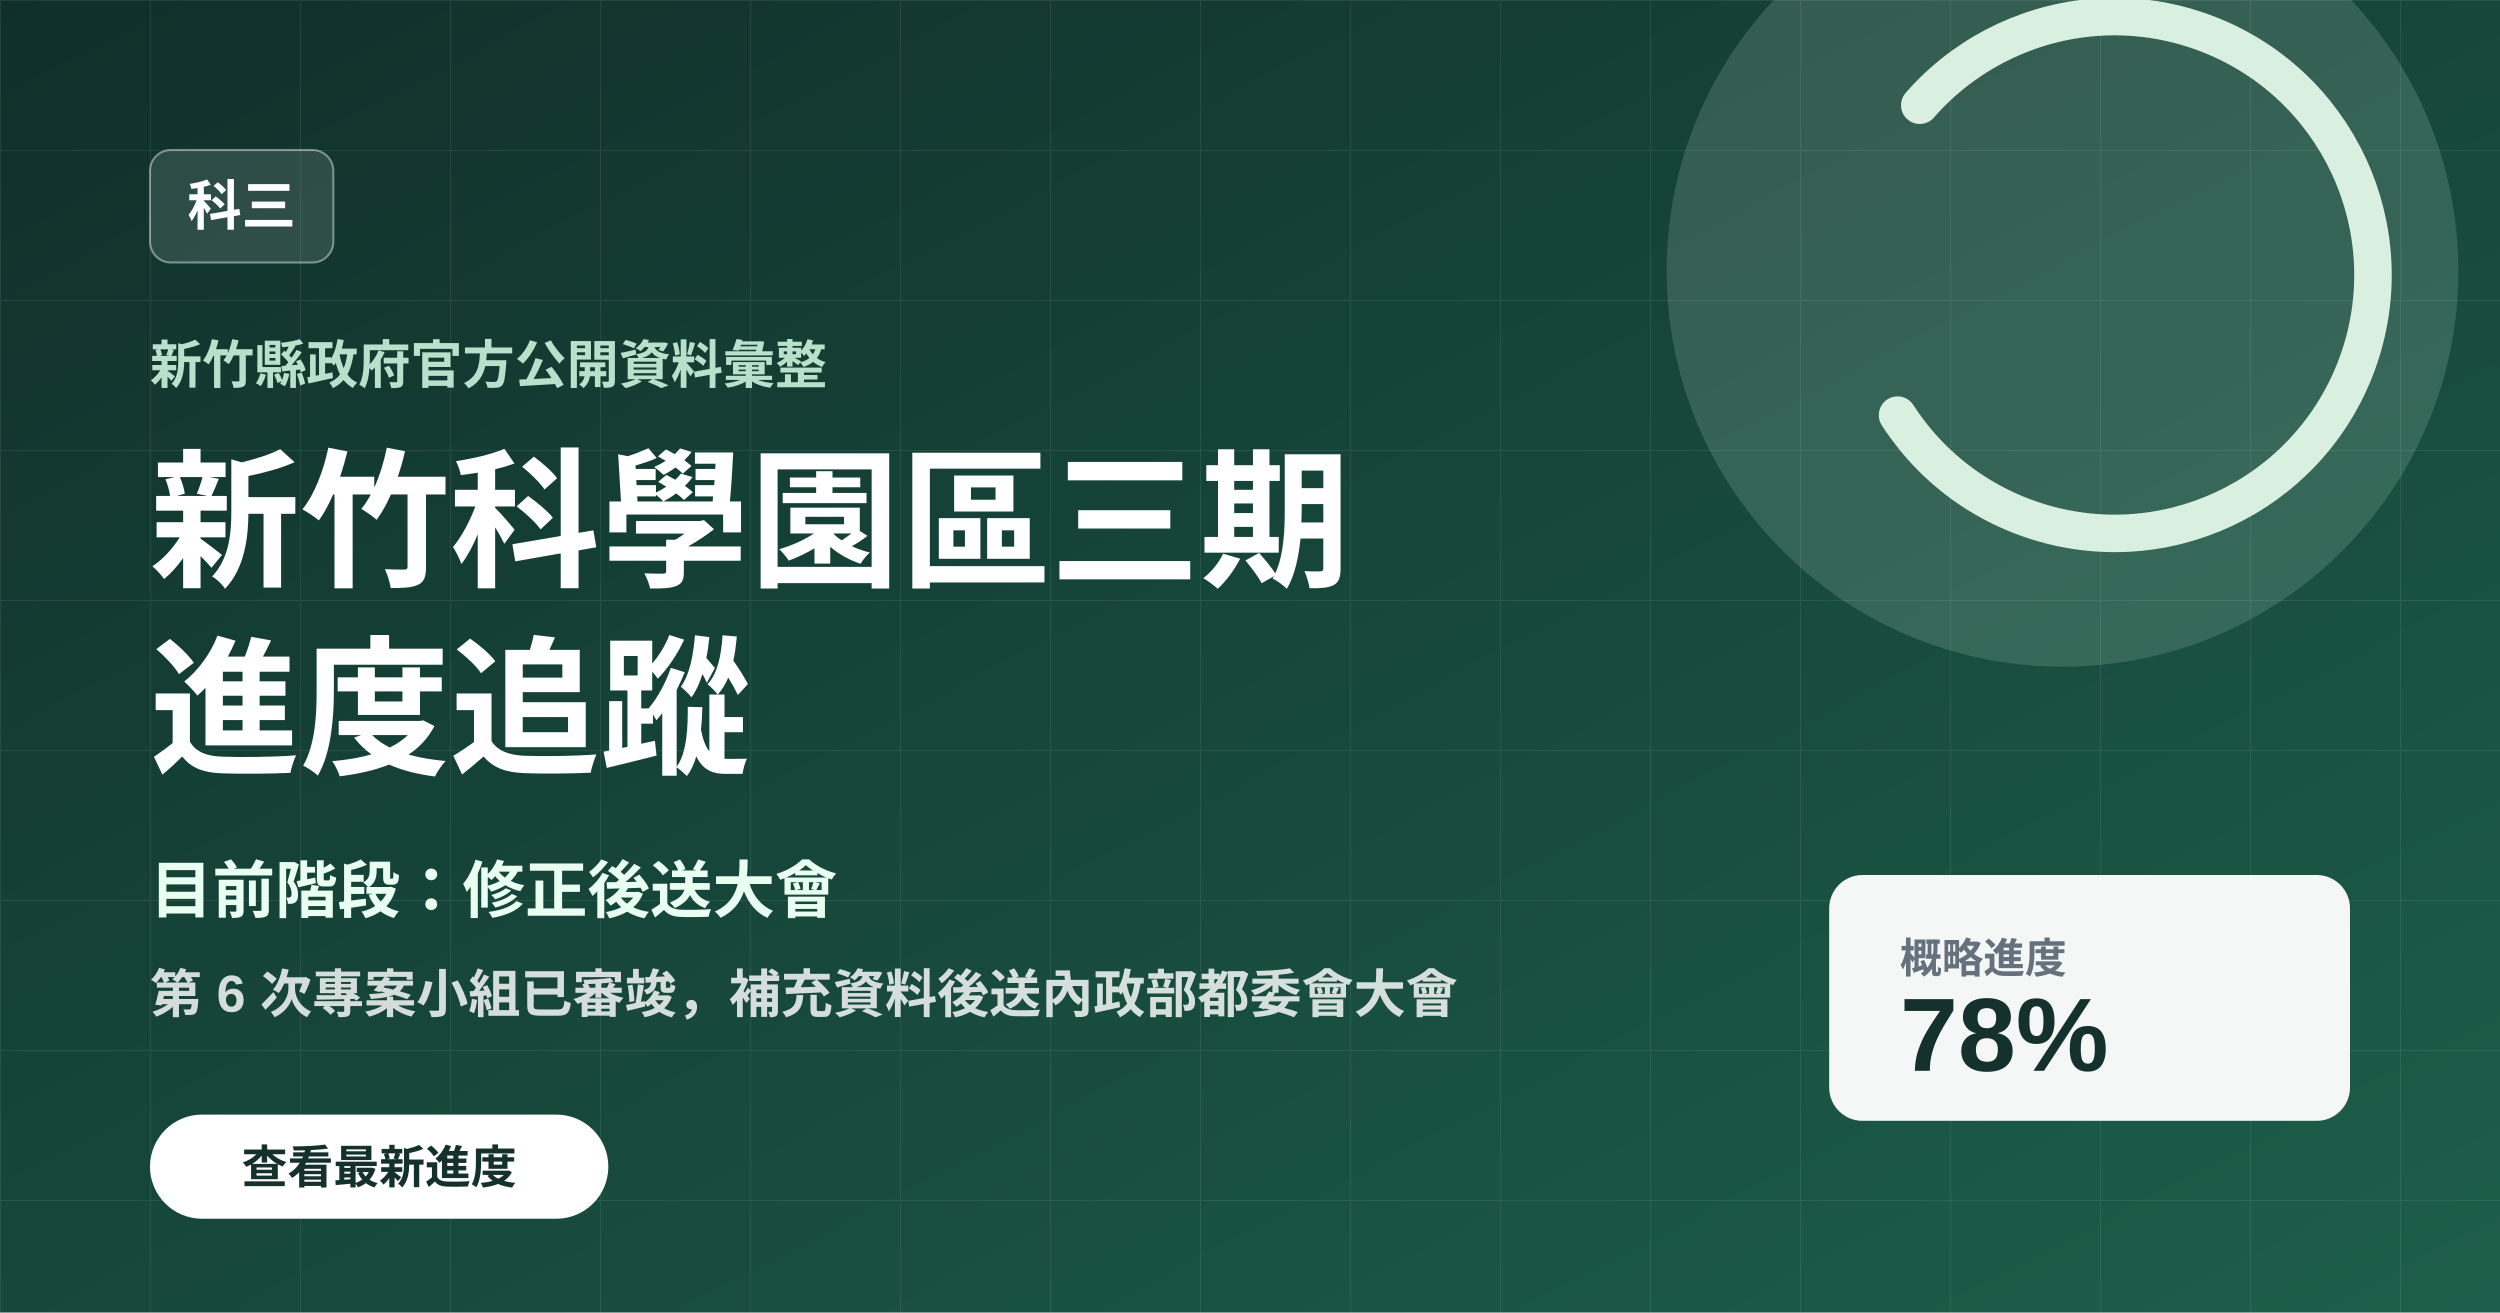
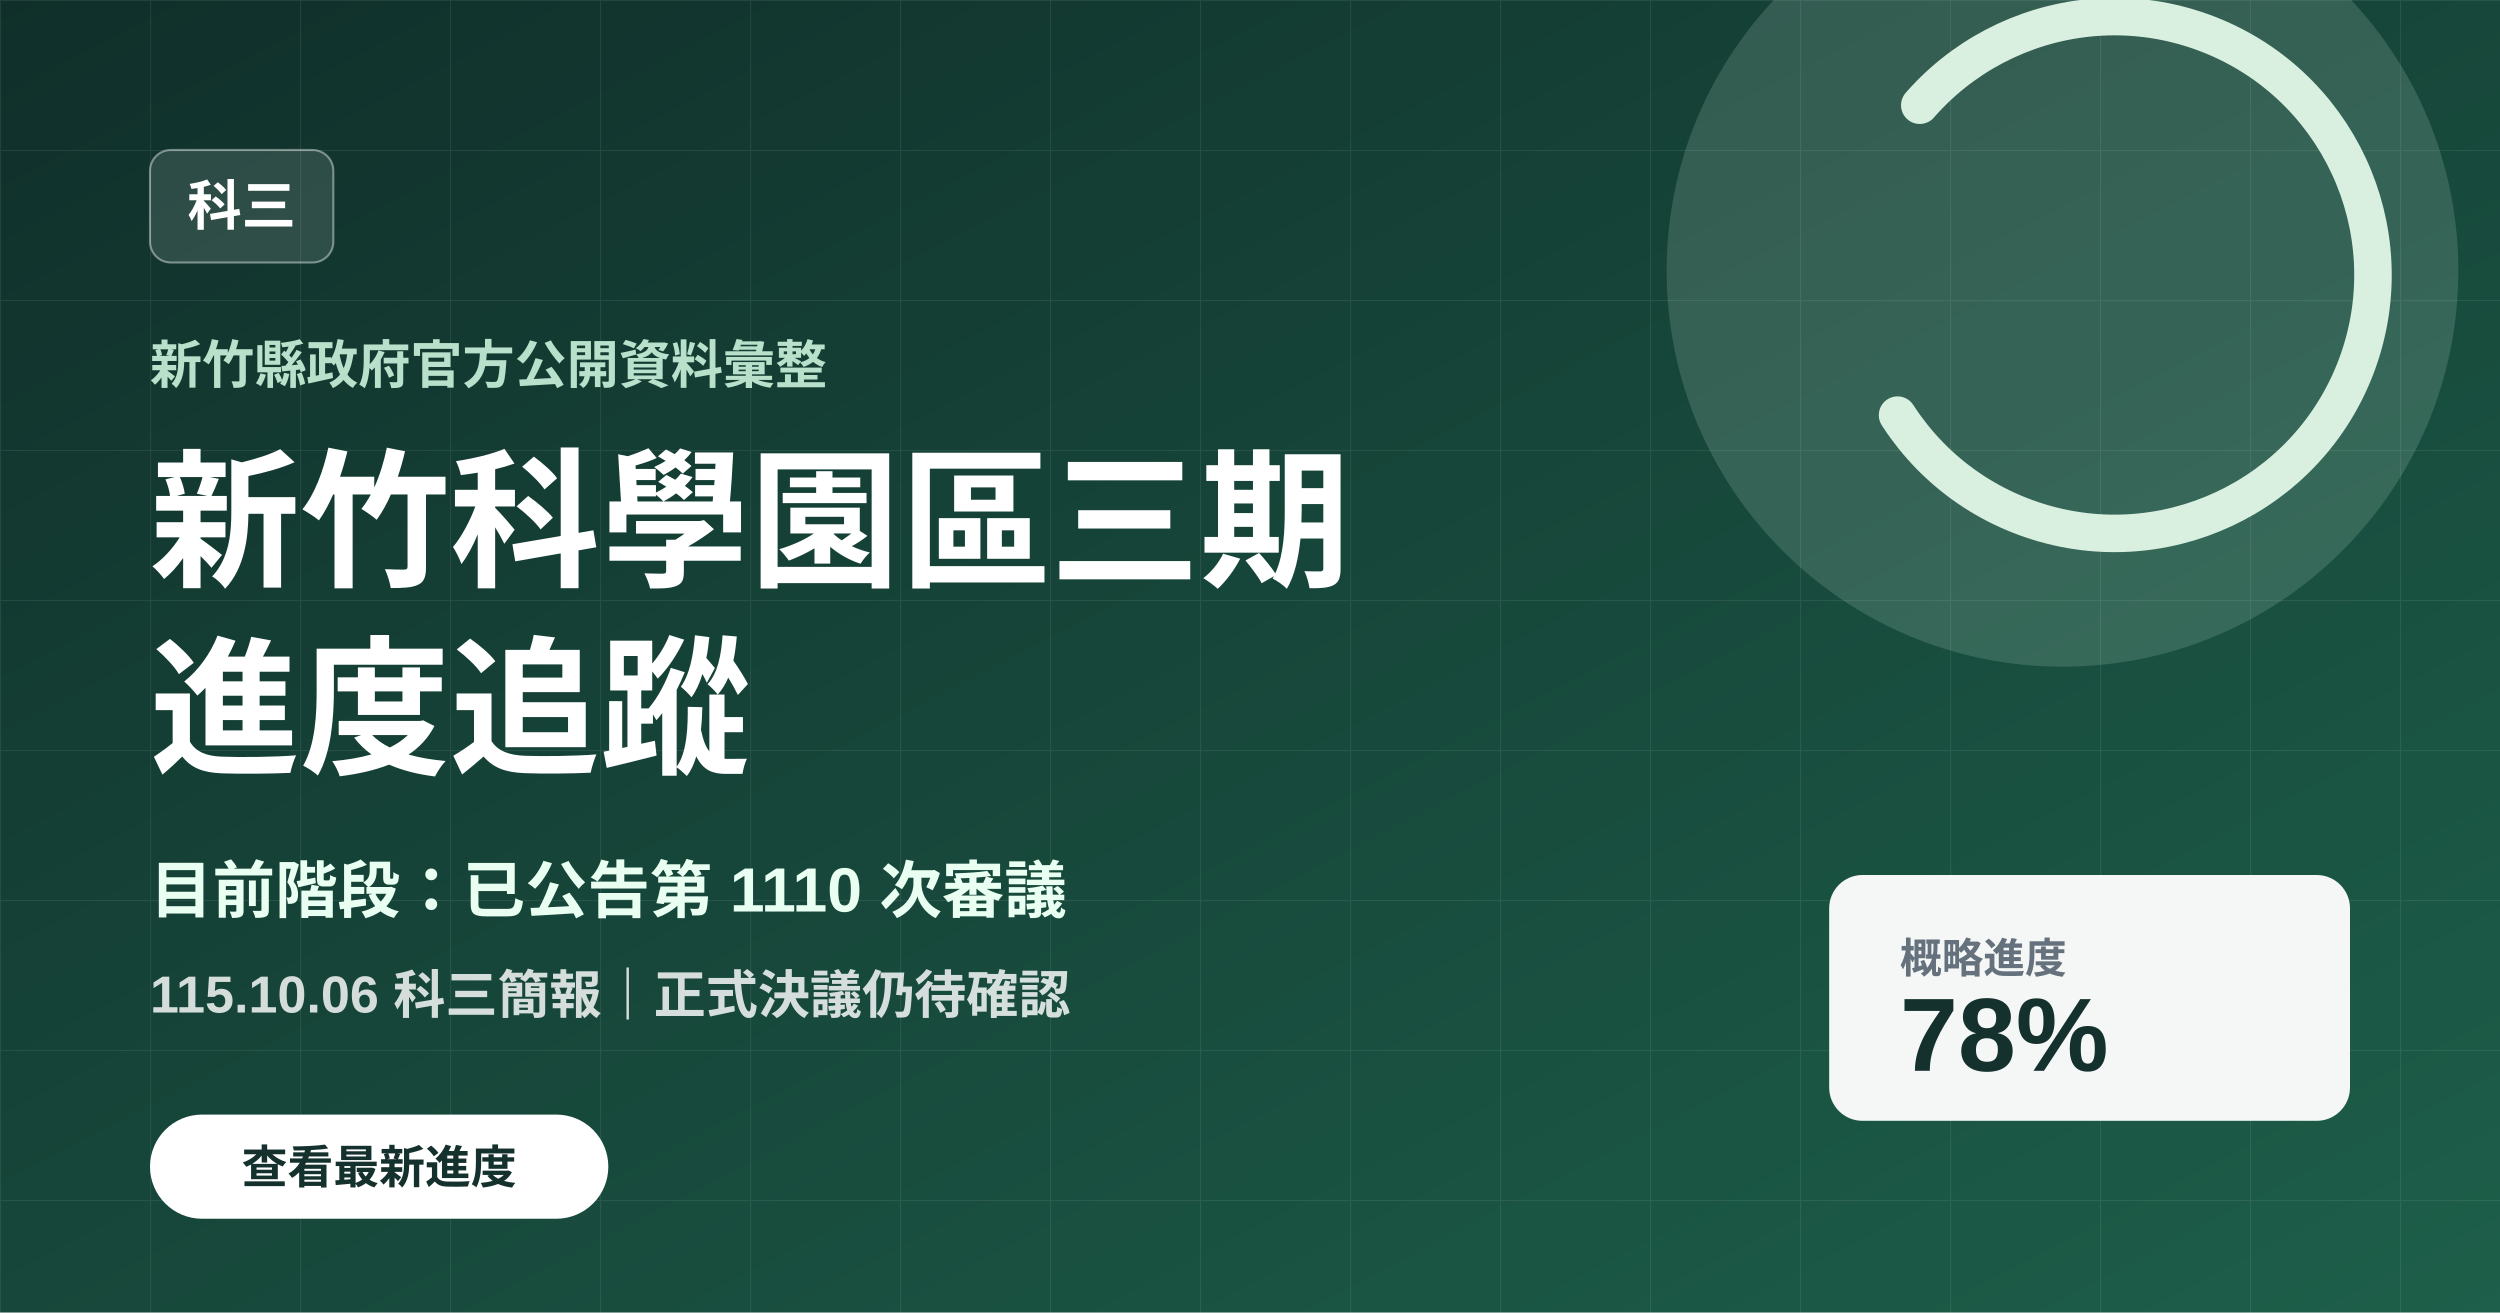
<svg xmlns="http://www.w3.org/2000/svg" width="1200" height="630" viewBox="0 0 1200 630" role="img" aria-labelledby="title desc">
  <defs>
    <linearGradient id="bg" x1="0" x2="1" y1="0" y2="1">
      <stop offset="0" stop-color="#102f2a" />
      <stop offset="1" stop-color="#1d5f4a" />
    </linearGradient>
    <pattern id="grid" width="72" height="72" patternUnits="userSpaceOnUse">
      <path d="M72 0H0V72" fill="none" stroke="rgba(255,255,255,0.08)" stroke-width="1" />
    </pattern>
  </defs>
  <rect width="1200" height="630" fill="url(#bg)" />
  <rect width="1200" height="630" fill="url(#grid)" />
  <circle cx="990" cy="130" r="190" fill="rgba(217,240,225,0.16)" />
  <circle cx="1015" cy="132" r="124" fill="none" stroke="#d9f0e1" stroke-width="18" stroke-dasharray="470 160" stroke-linecap="round" transform="rotate(-70 1015 132)" />
  <rect x="72" y="72" width="88" height="54" rx="10" fill="rgba(255,255,255,0.12)" stroke="rgba(255,255,255,0.42)" />
  <text x="116" y="108" fill="#ffffff" text-anchor="middle" font-size="26" font-weight="900" font-family="'Microsoft JhengHei','Noto Sans TC',Arial,sans-serif">科三</text>
  <text x="72" y="184" fill="#b8e0cb" font-size="25" font-weight="900" font-family="'Microsoft JhengHei','Noto Sans TC',Arial,sans-serif">新竹縣政府官方公開資料彙整</text>
  <text x="72" y="276" fill="#ffffff" font-size="72" font-weight="900" font-family="'Microsoft JhengHei','Noto Sans TC',Arial,sans-serif">新竹科學園區三期</text>
  <text x="72" y="366" fill="#ffffff" font-size="72" font-weight="900" font-family="'Microsoft JhengHei','Noto Sans TC',Arial,sans-serif">進度追蹤</text>
-   <text x="72" y="438" fill="#e8fff1" font-size="30" font-weight="800" font-family="'Microsoft JhengHei','Noto Sans TC',Arial,sans-serif">目前階段：修正後送大會</text>
-   <text x="72" y="486" fill="rgba(255,255,255,0.82)" font-size="25" font-weight="700" font-family="'Microsoft JhengHei','Noto Sans TC',Arial,sans-serif">第 6 次專案小組已審竣，補充資料後送內政部都委會大會</text>
+   <text x="72" y="438" fill="#e8fff1" font-size="30" font-weight="800" font-family="'Microsoft JhengHei','Noto Sans TC',Arial,sans-serif">目前階段：已公告第 1110 次審議</text>
+   <text x="72" y="486" fill="rgba(255,255,255,0.82)" font-size="25" font-weight="700" font-family="'Microsoft JhengHei','Noto Sans TC',Arial,sans-serif">115.10.06 科三簡報｜正式決議仍待確認</text>
  <g transform="translate(72 535)">
    <rect width="220" height="50" rx="25" fill="#ffffff" />
    <text x="110" y="33" fill="#15312d" text-anchor="middle" font-size="22" font-weight="900" font-family="'Microsoft JhengHei','Noto Sans TC',Arial,sans-serif">查看最新進度</text>
  </g>
  <g transform="translate(878 420)">
    <rect width="250" height="118" rx="16" fill="rgba(255,255,255,0.95)" />
    <text x="34" y="47" fill="#65717d" font-size="20" font-weight="800" font-family="'Microsoft JhengHei','Noto Sans TC',Arial,sans-serif">概略進度</text>
    <text x="34" y="94" fill="#15312d" font-size="50" font-weight="900" font-family="'Microsoft JhengHei','Noto Sans TC',Arial,sans-serif">78%</text>
  </g>
</svg>
